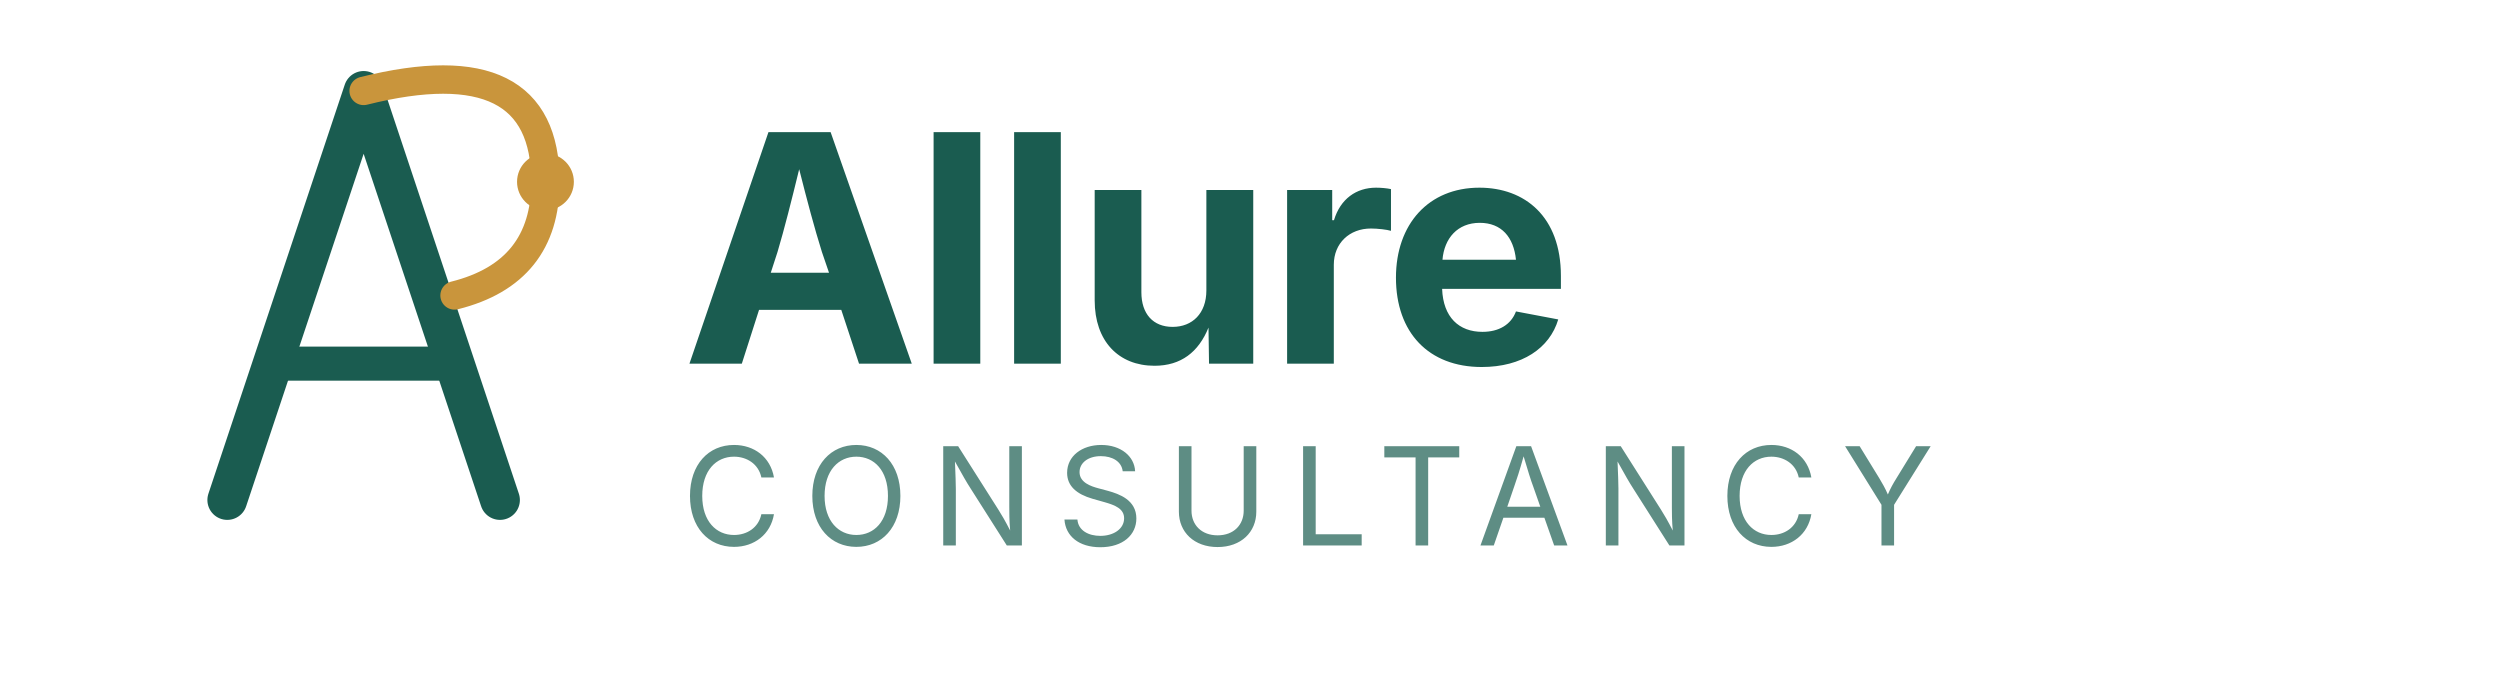
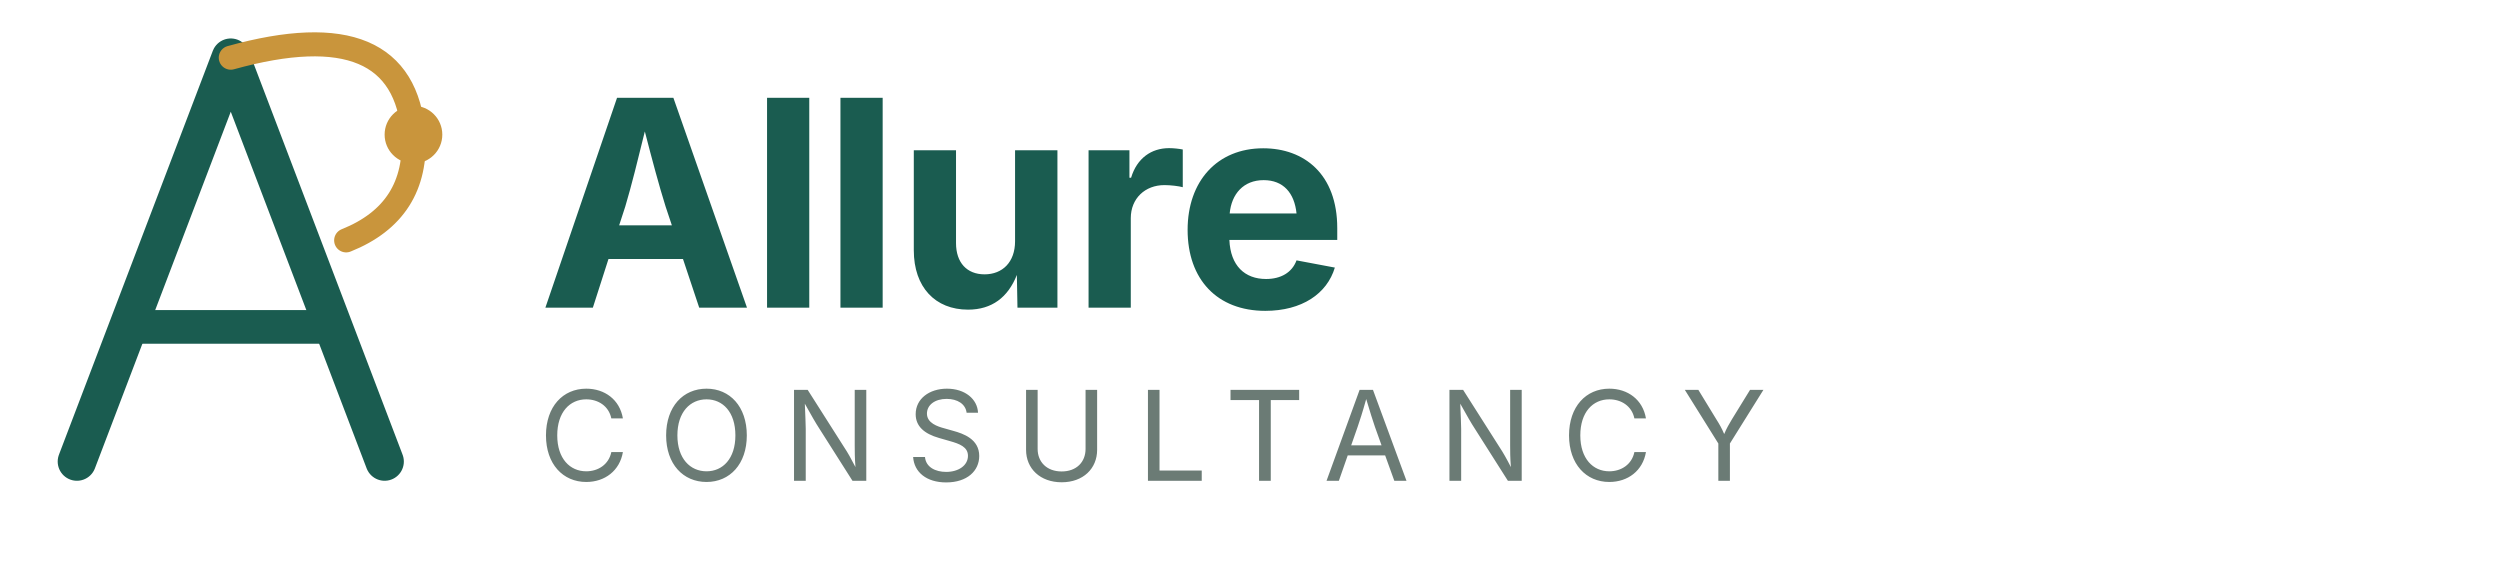
- <svg xmlns="http://www.w3.org/2000/svg" viewBox="0 0 220 60" width="220" height="60">
-   <g>
-     <path d="M20 44 L32 8 L44 44" stroke="#1A5C50" stroke-width="3.5" fill="none" stroke-linecap="round" stroke-linejoin="round" />
-     <line x1="24" y1="32" x2="40" y2="32" stroke="#1A5C50" stroke-width="3" stroke-linecap="round" />
-     <path d="M32 8 Q48 4 48 16 Q48 24 40 26" stroke="#C9953C" stroke-width="2.5" fill="none" stroke-linecap="round" />
-     <circle cx="48" cy="16" r="2.5" fill="#C9953C" />
-   </g>
-   <text x="60" y="32" font-family="Inter, sans-serif" font-size="28" font-weight="700" fill="#1A5C50" letter-spacing="-0.5">Allure</text>
-   <text x="60" y="48" font-family="Inter, sans-serif" font-size="12" font-weight="400" fill="#1A5C50" letter-spacing="2" opacity=".7">CONSULTANCY</text>
+ <svg xmlns="http://www.w3.org/2000/svg" viewBox="0 0 260 60" fill="none">
+   <path d="M8 48 L24 6 L40 48" stroke="#1A5C50" stroke-width="4" fill="none" stroke-linecap="round" stroke-linejoin="round" />
+   <line x1="14" y1="34" x2="34" y2="34" stroke="#1A5C50" stroke-width="3.5" stroke-linecap="round" />
+   <path d="M24 6 Q42 1 43 14 Q43.5 22 36 25" stroke="#C9953C" stroke-width="2.5" fill="none" stroke-linecap="round" />
+   <circle cx="43" cy="14" r="3" fill="#C9953C" />
+   <text x="56" y="32" font-family="Inter, sans-serif" font-size="30" font-weight="700" fill="#1A5C50" letter-spacing="-0.5">Allure</text>
+   <text x="56" y="50" font-family="Inter, sans-serif" font-size="13" font-weight="400" fill="#6B7B75" letter-spacing="3">CONSULTANCY</text>
</svg>
